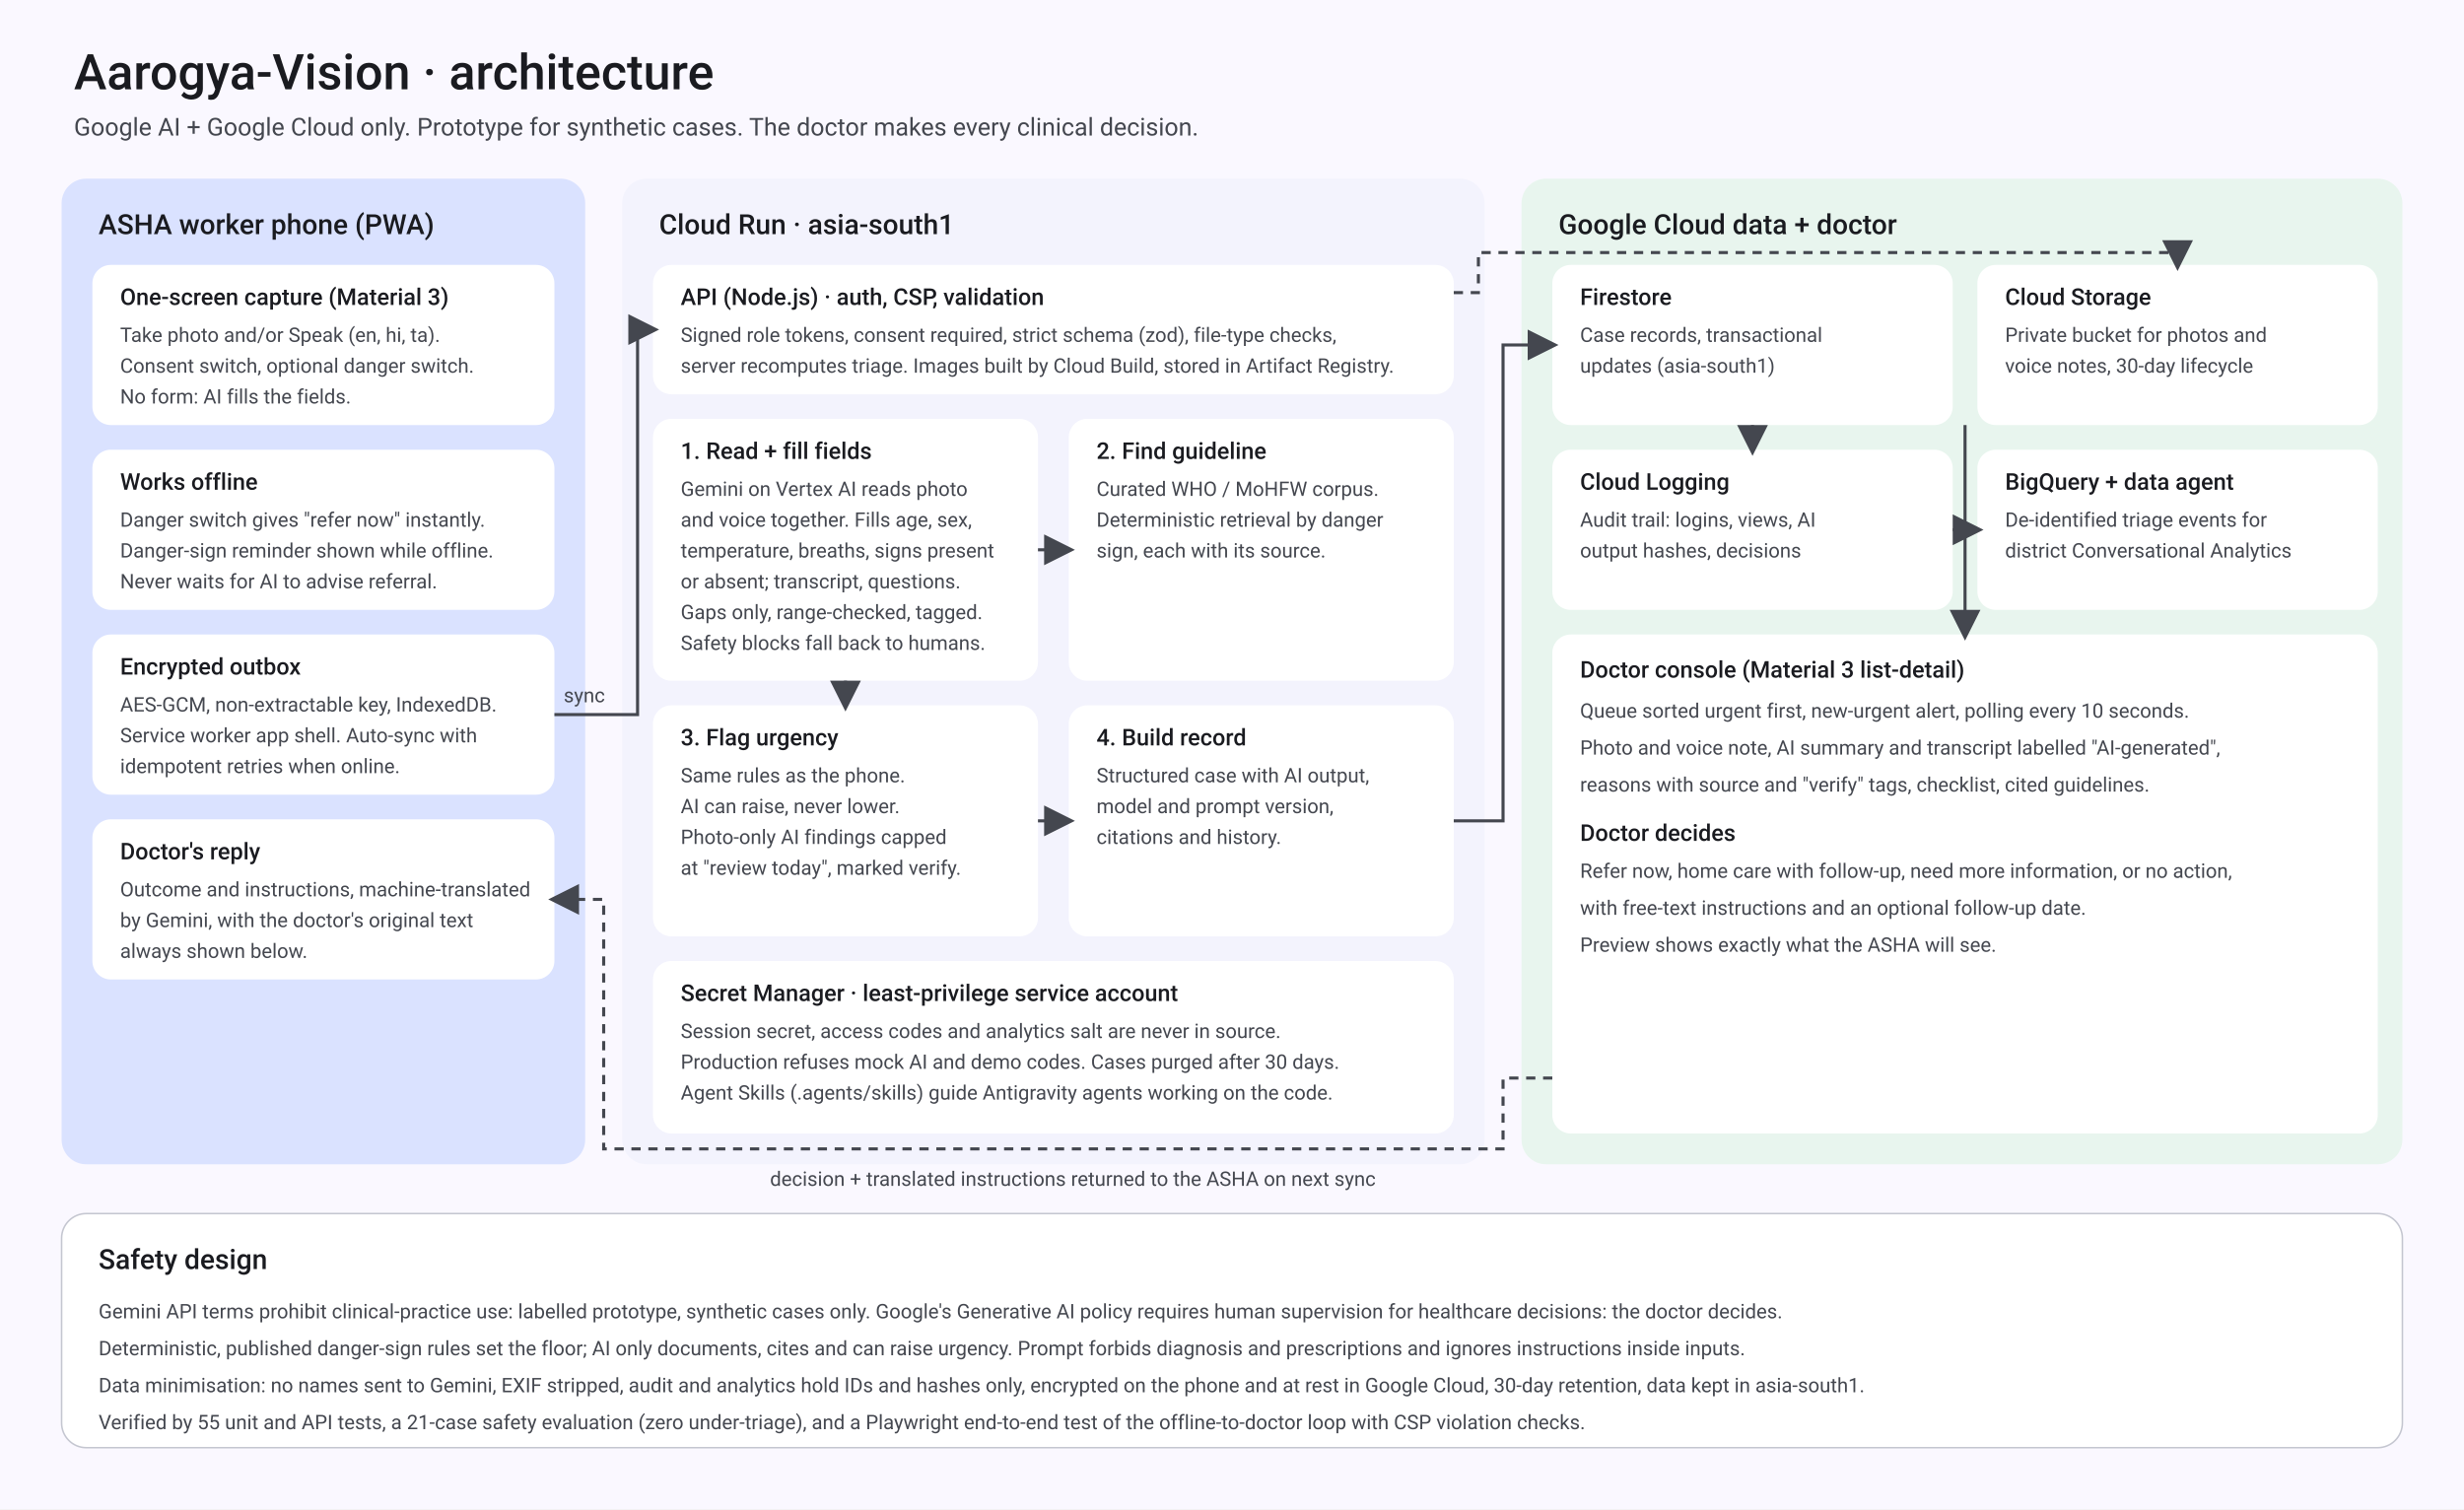
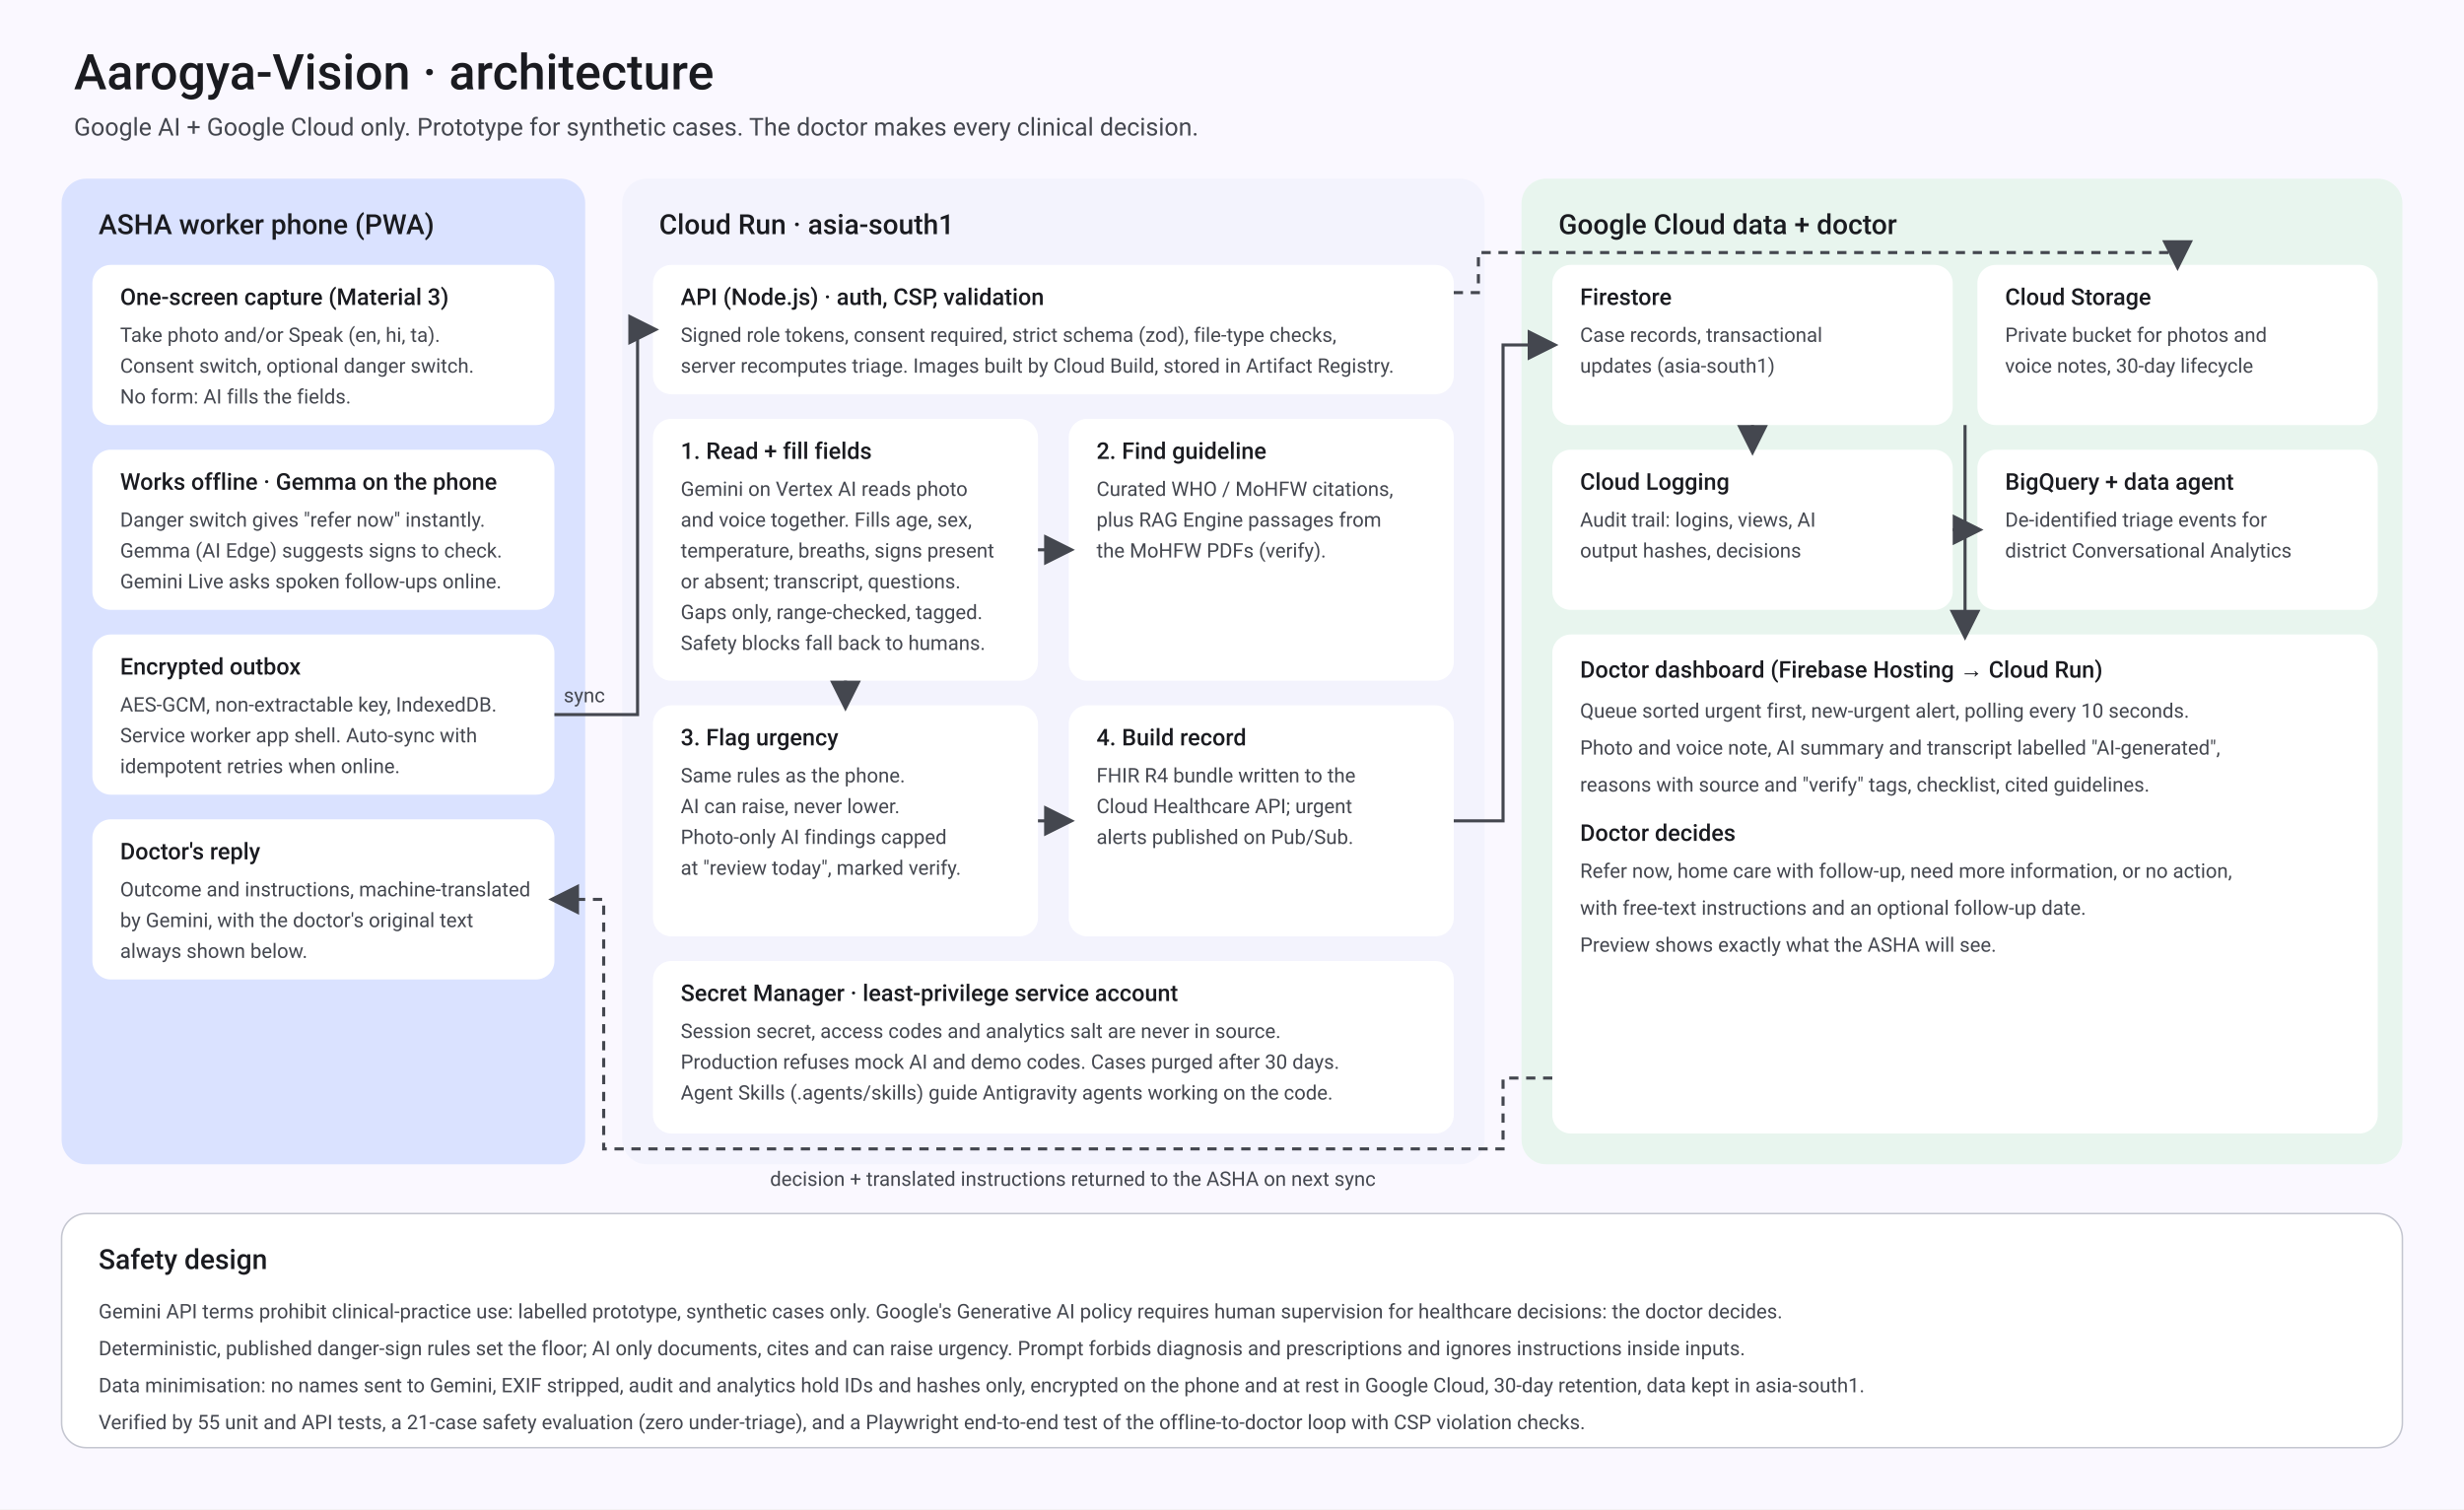
<svg xmlns="http://www.w3.org/2000/svg" width="1600" height="980" viewBox="0 0 1600 980" role="img" aria-labelledby="t d">
  <defs>
    <marker id="a" markerWidth="10" markerHeight="10" refX="8" refY="5" orient="auto">
      <path d="M0,0 L10,5 L0,10 z" fill="#44474f" />
    </marker>
    <style>
      text { font-family: Roboto, "Segoe UI", Arial, sans-serif; fill: #1a1b20; }
      .h1 { font-size: 32px; font-weight: 500; }
      .sub { font-size: 16px; fill: #44474f; }
      .col { font-size: 18px; font-weight: 500; }
      .lbl { font-size: 15px; font-weight: 500; }
      .txt { font-size: 13px; fill: #44474f; }
      .flow { fill: none; stroke: #44474f; stroke-width: 2; marker-end: url(#a); }
      .dash { stroke-dasharray: 6 5; }
    </style>
  </defs>
  <rect width="1600" height="980" fill="#faf8ff" />
  <text x="48" y="58" class="h1">Aarogya-Vision · architecture</text>
  <text x="48" y="88" class="sub">Google AI + Google Cloud only. Prototype for synthetic cases. The doctor makes every clinical decision.</text>
  <rect x="40" y="116" width="340" height="640" rx="16" fill="#dae2ff" />
  <rect x="404" y="116" width="560" height="640" rx="16" fill="#f3f3fd" />
  <rect x="988" y="116" width="572" height="640" rx="16" fill="#e8f5ee" />
  <text x="64" y="152" class="col" fill="#0040a1">ASHA worker phone (PWA)</text>
  <text x="428" y="152" class="col">Cloud Run · asia-south1</text>
  <text x="1012" y="152" class="col" fill="#005237">Google Cloud data + doctor</text>
  <rect x="60" y="172" width="300" height="104" rx="12" fill="#fff" />
  <text x="78" y="198" class="lbl">One-screen capture (Material 3)</text>
  <text x="78" y="222" class="txt">Take photo and/or Speak (en, hi, ta).</text>
  <text x="78" y="242" class="txt">Consent switch, optional danger switch.</text>
  <text x="78" y="262" class="txt">No form: AI fills the fields.</text>
  <rect x="60" y="292" width="300" height="104" rx="12" fill="#fff" />
-   <text x="78" y="318" class="lbl">Works offline</text>
+   <text x="78" y="318" class="lbl">Works offline · Gemma on the phone</text>
  <text x="78" y="342" class="txt">Danger switch gives "refer now" instantly.</text>
-   <text x="78" y="362" class="txt">Danger-sign reminder shown while offline.</text>
-   <text x="78" y="382" class="txt">Never waits for AI to advise referral.</text>
+   <text x="78" y="362" class="txt">Gemma (AI Edge) suggests signs to check.</text>
+   <text x="78" y="382" class="txt">Gemini Live asks spoken follow-ups online.</text>
  <rect x="60" y="412" width="300" height="104" rx="12" fill="#fff" />
  <text x="78" y="438" class="lbl">Encrypted outbox</text>
  <text x="78" y="462" class="txt">AES-GCM, non-extractable key, IndexedDB.</text>
  <text x="78" y="482" class="txt">Service worker app shell. Auto-sync with</text>
  <text x="78" y="502" class="txt">idempotent retries when online.</text>
  <rect x="60" y="532" width="300" height="104" rx="12" fill="#fff" />
  <text x="78" y="558" class="lbl">Doctor's reply</text>
  <text x="78" y="582" class="txt">Outcome and instructions, machine-translated</text>
  <text x="78" y="602" class="txt">by Gemini, with the doctor's original text</text>
  <text x="78" y="622" class="txt">always shown below.</text>
  <rect x="424" y="172" width="520" height="84" rx="12" fill="#fff" />
  <text x="442" y="198" class="lbl">API (Node.js) · auth, CSP, validation</text>
  <text x="442" y="222" class="txt">Signed role tokens, consent required, strict schema (zod), file-type checks,</text>
  <text x="442" y="242" class="txt">server recomputes triage. Images built by Cloud Build, stored in Artifact Registry.</text>
  <rect x="424" y="272" width="250" height="170" rx="12" fill="#fff" />
  <text x="442" y="298" class="lbl">1. Read + fill fields</text>
  <text x="442" y="322" class="txt">Gemini on Vertex AI reads photo</text>
  <text x="442" y="342" class="txt">and voice together. Fills age, sex,</text>
  <text x="442" y="362" class="txt">temperature, breaths, signs present</text>
  <text x="442" y="382" class="txt">or absent; transcript, questions.</text>
  <text x="442" y="402" class="txt">Gaps only, range-checked, tagged.</text>
  <text x="442" y="422" class="txt">Safety blocks fall back to humans.</text>
  <rect x="694" y="272" width="250" height="170" rx="12" fill="#fff" />
  <text x="712" y="298" class="lbl">2. Find guideline</text>
-   <text x="712" y="322" class="txt">Curated WHO / MoHFW corpus.</text>
-   <text x="712" y="342" class="txt">Deterministic retrieval by danger</text>
-   <text x="712" y="362" class="txt">sign, each with its source.</text>
+   <text x="712" y="322" class="txt">Curated WHO / MoHFW citations,</text>
+   <text x="712" y="342" class="txt">plus RAG Engine passages from</text>
+   <text x="712" y="362" class="txt">the MoHFW PDFs (verify).</text>
  <rect x="424" y="458" width="250" height="150" rx="12" fill="#fff" />
  <text x="442" y="484" class="lbl">3. Flag urgency</text>
  <text x="442" y="508" class="txt">Same rules as the phone.</text>
  <text x="442" y="528" class="txt">AI can raise, never lower.</text>
  <text x="442" y="548" class="txt">Photo-only AI findings capped</text>
  <text x="442" y="568" class="txt">at "review today", marked verify.</text>
  <rect x="694" y="458" width="250" height="150" rx="12" fill="#fff" />
  <text x="712" y="484" class="lbl">4. Build record</text>
-   <text x="712" y="508" class="txt">Structured case with AI output,</text>
-   <text x="712" y="528" class="txt">model and prompt version,</text>
-   <text x="712" y="548" class="txt">citations and history.</text>
+   <text x="712" y="508" class="txt">FHIR R4 bundle written to the</text>
+   <text x="712" y="528" class="txt">Cloud Healthcare API; urgent</text>
+   <text x="712" y="548" class="txt">alerts published on Pub/Sub.</text>
  <rect x="424" y="624" width="520" height="112" rx="12" fill="#fff" />
  <text x="442" y="650" class="lbl">Secret Manager · least-privilege service account</text>
  <text x="442" y="674" class="txt">Session secret, access codes and analytics salt are never in source.</text>
  <text x="442" y="694" class="txt">Production refuses mock AI and demo codes. Cases purged after 30 days.</text>
  <text x="442" y="714" class="txt">Agent Skills (.agents/skills) guide Antigravity agents working on the code.</text>
  <rect x="1008" y="172" width="260" height="104" rx="12" fill="#fff" />
  <text x="1026" y="198" class="lbl">Firestore</text>
  <text x="1026" y="222" class="txt">Case records, transactional</text>
  <text x="1026" y="242" class="txt">updates (asia-south1)</text>
  <rect x="1284" y="172" width="260" height="104" rx="12" fill="#fff" />
  <text x="1302" y="198" class="lbl">Cloud Storage</text>
  <text x="1302" y="222" class="txt">Private bucket for photos and</text>
  <text x="1302" y="242" class="txt">voice notes, 30-day lifecycle</text>
  <rect x="1008" y="292" width="260" height="104" rx="12" fill="#fff" />
  <text x="1026" y="318" class="lbl">Cloud Logging</text>
  <text x="1026" y="342" class="txt">Audit trail: logins, views, AI</text>
  <text x="1026" y="362" class="txt">output hashes, decisions</text>
  <rect x="1284" y="292" width="260" height="104" rx="12" fill="#fff" />
  <text x="1302" y="318" class="lbl">BigQuery + data agent</text>
  <text x="1302" y="342" class="txt">De-identified triage events for</text>
  <text x="1302" y="362" class="txt">district Conversational Analytics</text>
  <rect x="1008" y="412" width="536" height="324" rx="12" fill="#fff" />
-   <text x="1026" y="440" class="lbl">Doctor console (Material 3 list-detail)</text>
+   <text x="1026" y="440" class="lbl">Doctor dashboard (Firebase Hosting → Cloud Run)</text>
  <text x="1026" y="466" class="txt">Queue sorted urgent first, new-urgent alert, polling every 10 seconds.</text>
  <text x="1026" y="490" class="txt">Photo and voice note, AI summary and transcript labelled "AI-generated",</text>
  <text x="1026" y="514" class="txt">reasons with source and "verify" tags, checklist, cited guidelines.</text>
  <text x="1026" y="546" class="lbl">Doctor decides</text>
  <text x="1026" y="570" class="txt">Refer now, home care with follow-up, need more information, or no action,</text>
  <text x="1026" y="594" class="txt">with free-text instructions and an optional follow-up date.</text>
  <text x="1026" y="618" class="txt">Preview shows exactly what the ASHA will see.</text>
  <path d="M360 464 H414 V214 H424" class="flow" />
  <text x="366" y="456" class="txt">sync</text>
  <path d="M674 357 H694" class="flow" />
  <path d="M549 442 V458" class="flow" />
  <path d="M674 533 H694" class="flow" />
  <path d="M944 533 H976 V224 H1008" class="flow" />
  <path d="M944 190 H960 V164 H1414 V172" class="flow dash" />
  <path d="M1138 276 V292" class="flow dash" />
  <path d="M1268 344 H1284" class="flow dash" />
  <path d="M1276 276 V412" class="flow" />
  <path d="M1008 700 H976 V746 H392 V584 H360" class="flow dash" />
  <text x="500" y="770" class="txt">decision + translated instructions returned to the ASHA on next sync</text>
  <rect x="40" y="788" width="1520" height="152" rx="16" fill="#fff" stroke="#c4c6d0" />
  <text x="64" y="824" class="col">Safety design</text>
  <text x="64" y="856" class="txt">Gemini API terms prohibit clinical-practice use: labelled prototype, synthetic cases only. Google's Generative AI policy requires human supervision for healthcare decisions: the doctor decides.</text>
  <text x="64" y="880" class="txt">Deterministic, published danger-sign rules set the floor; AI only documents, cites and can raise urgency. Prompt forbids diagnosis and prescriptions and ignores instructions inside inputs.</text>
  <text x="64" y="904" class="txt">Data minimisation: no names sent to Gemini, EXIF stripped, audit and analytics hold IDs and hashes only, encrypted on the phone and at rest in Google Cloud, 30-day retention, data kept in asia-south1.</text>
  <text x="64" y="928" class="txt">Verified by 55 unit and API tests, a 21-case safety evaluation (zero under-triage), and a Playwright end-to-end test of the offline-to-doctor loop with CSP violation checks.</text>
</svg>
